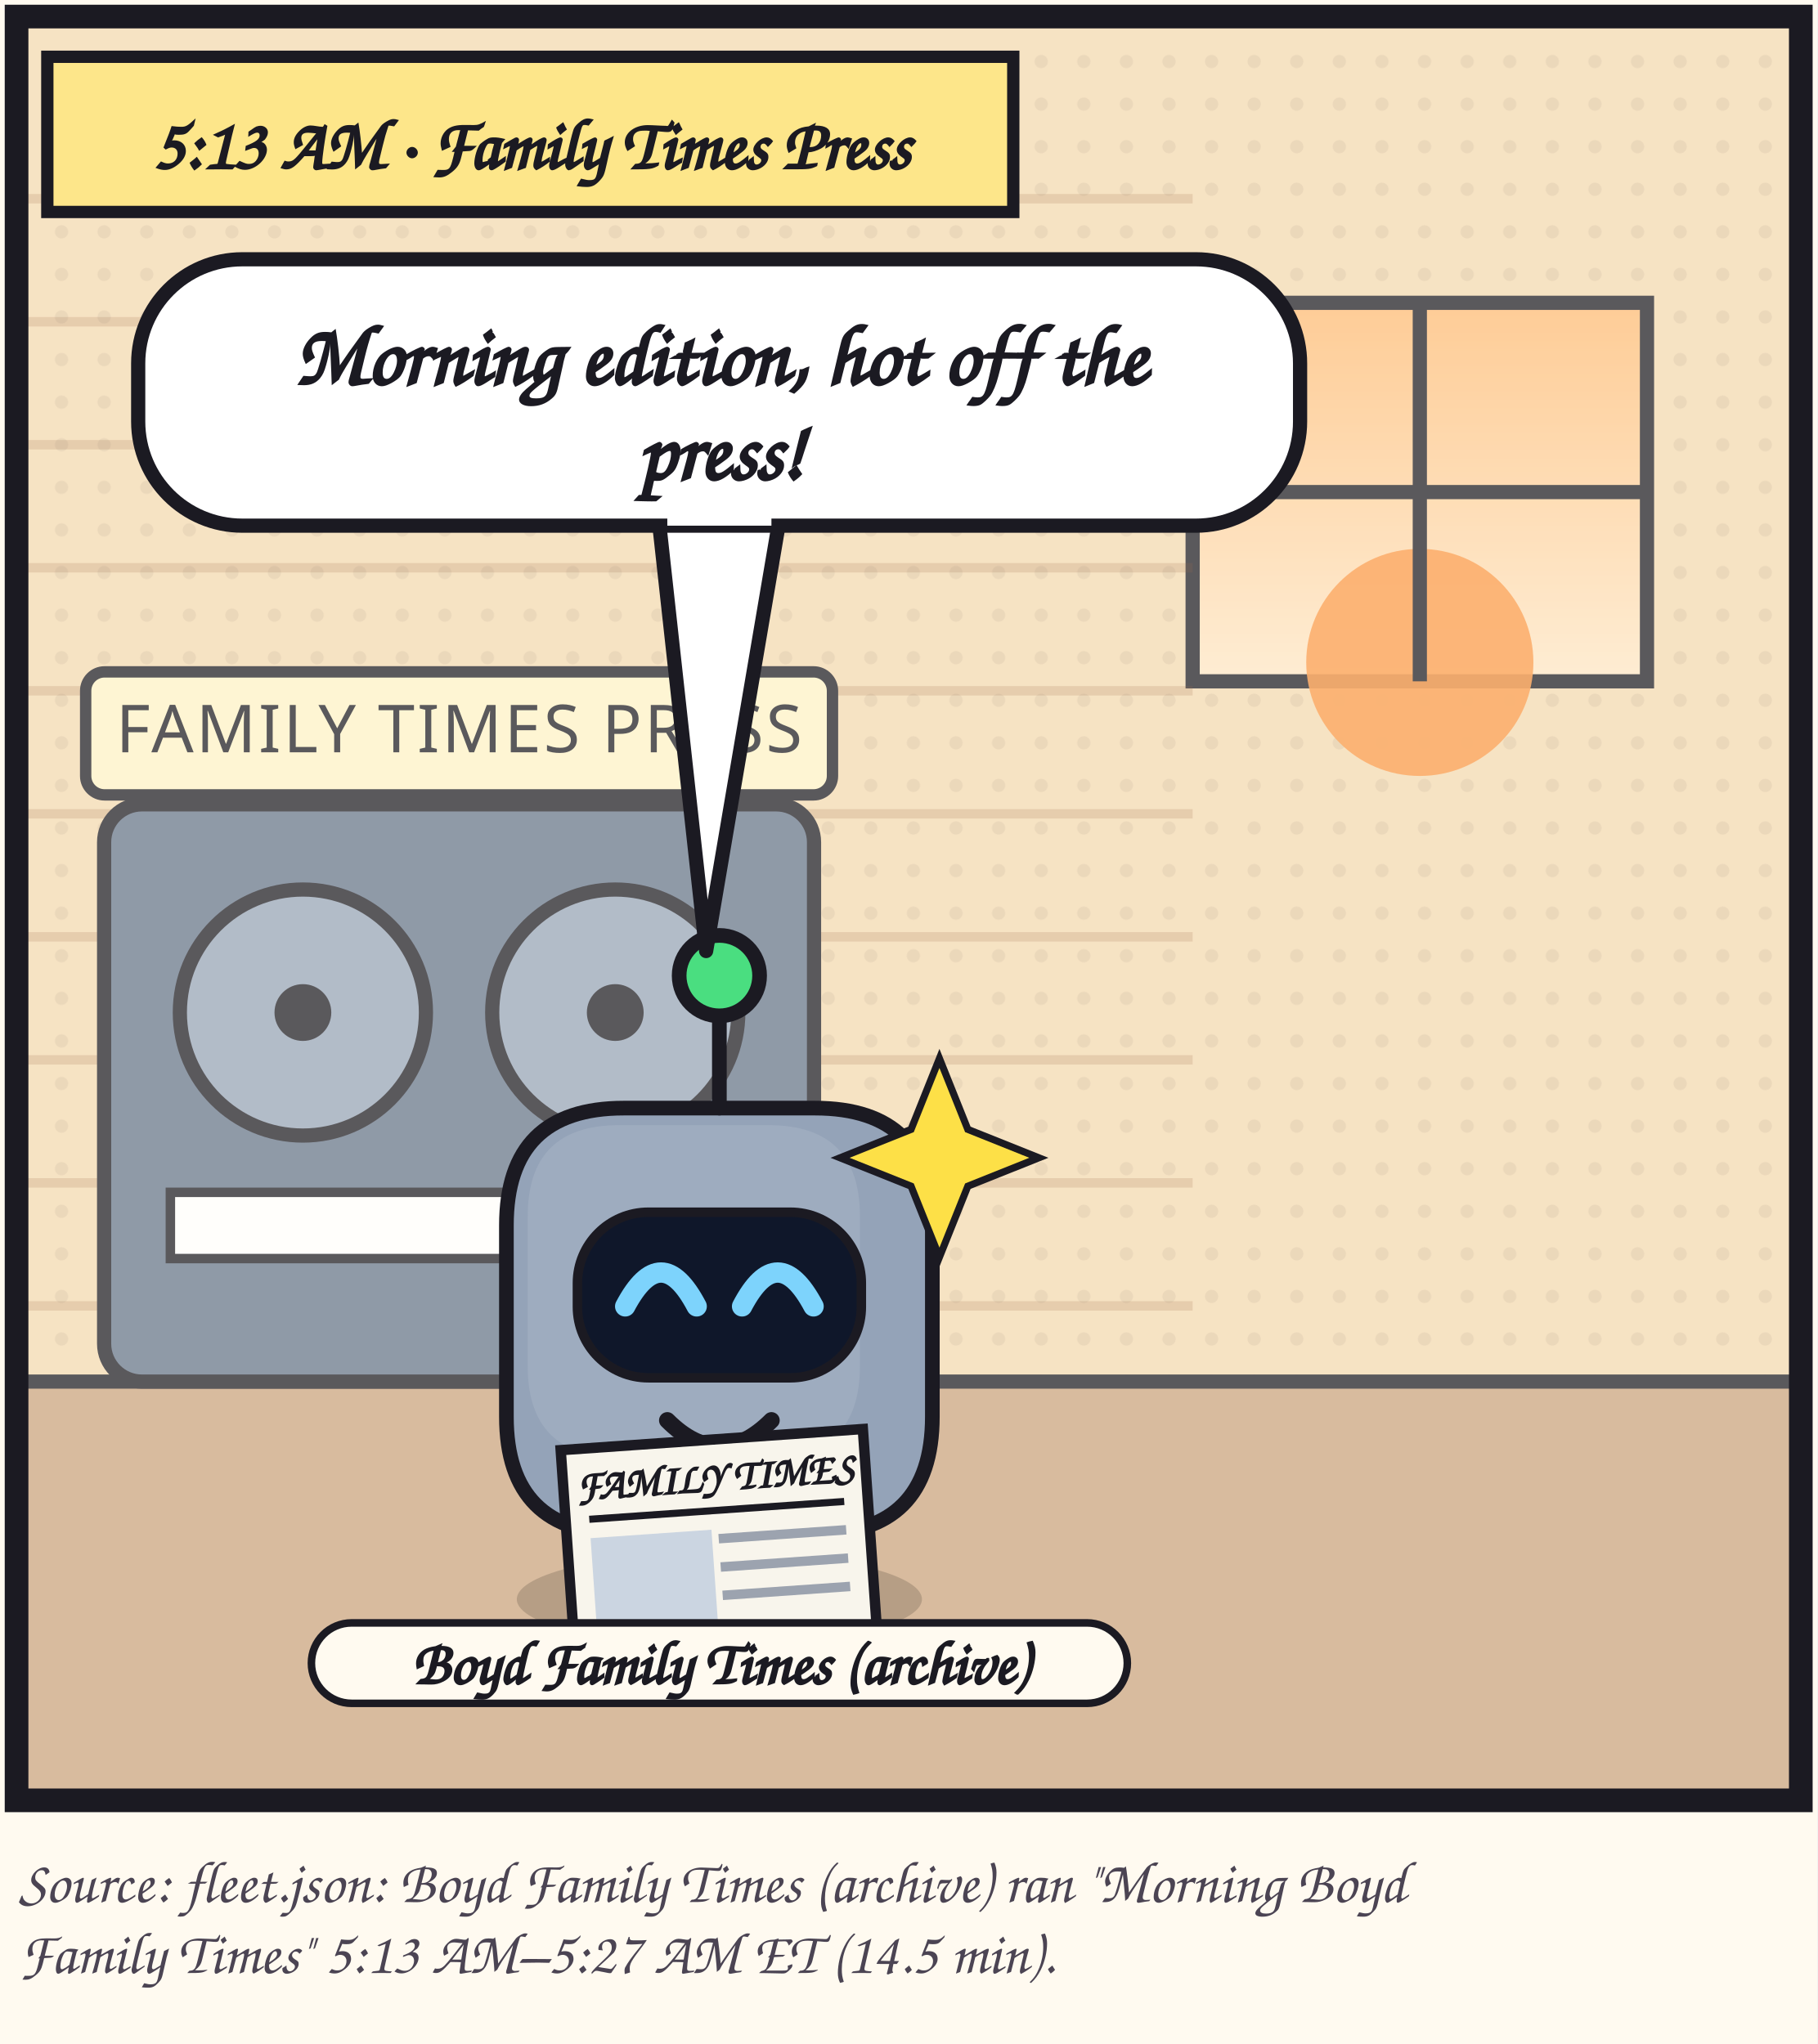
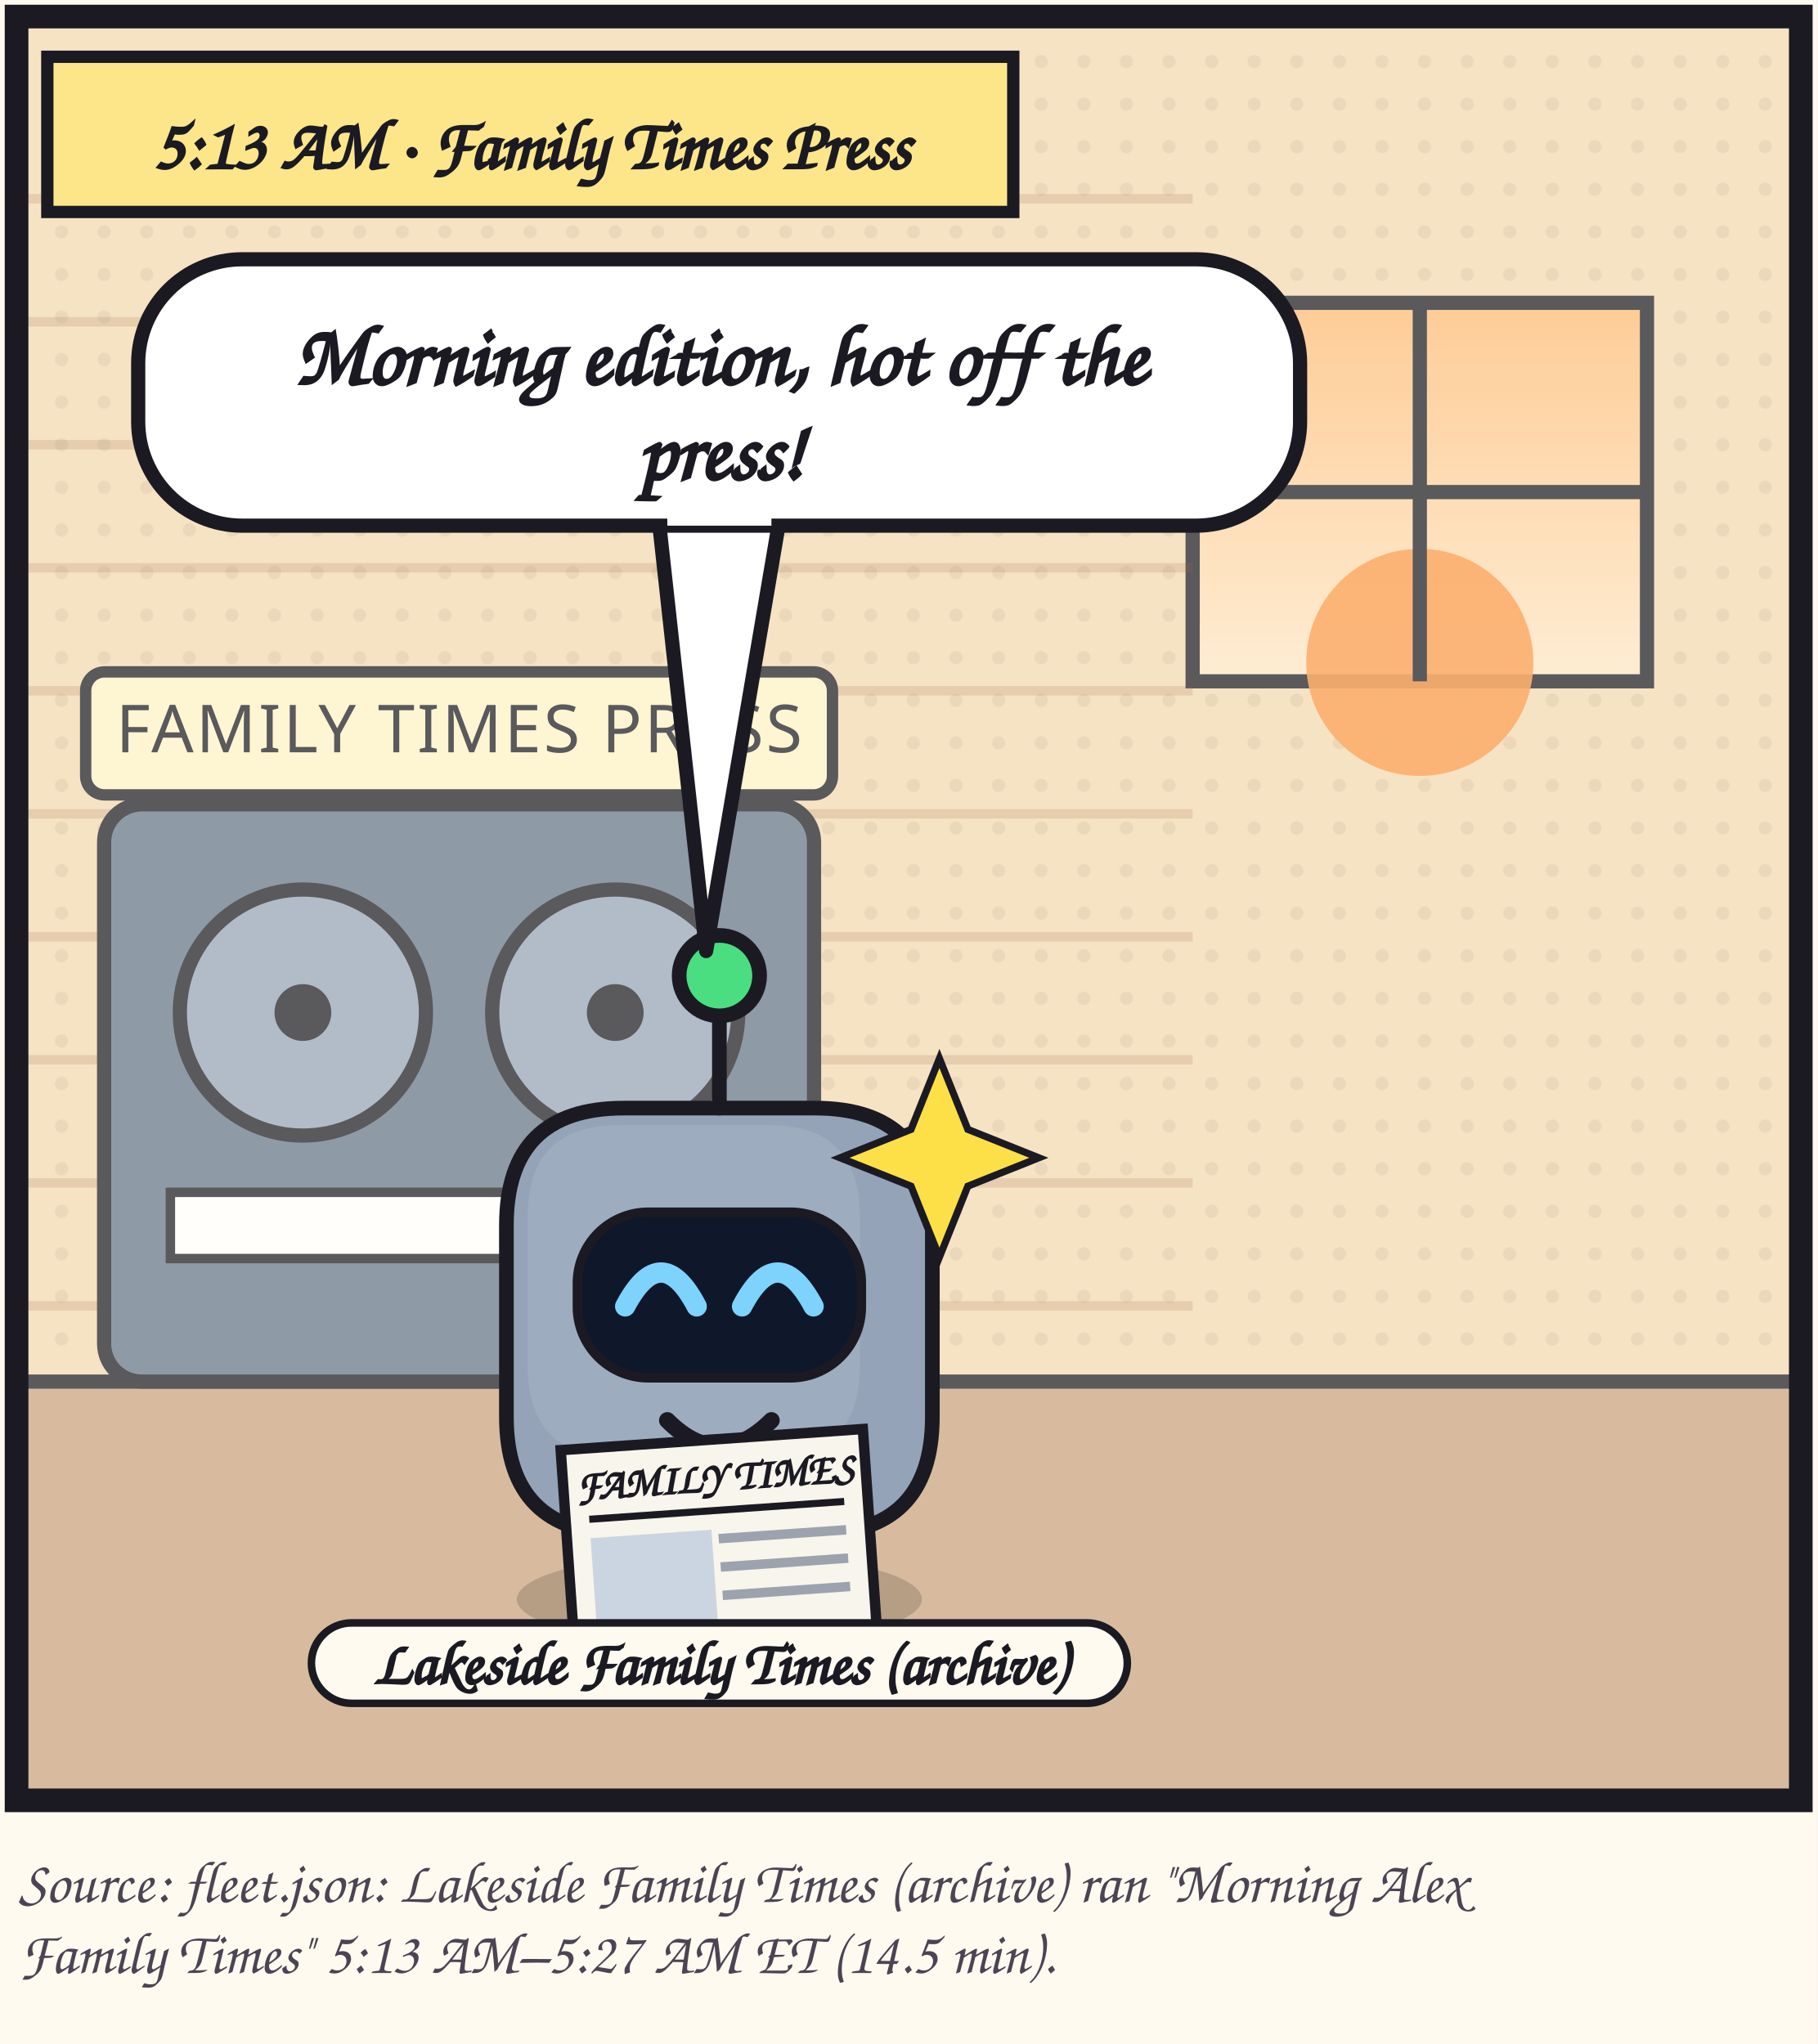
<svg xmlns="http://www.w3.org/2000/svg" width="384" height="432" viewBox="-2 -2 384 432">
  <style>
.bub{font-family:'Comic Neue','Comic Sans MS',cursive;font-weight:700;fill:#1b1a22}
.cap{font-family:'Comic Neue','Comic Sans MS',cursive;font-weight:700;fill:#1b1a22}
.tag{font-family:'Comic Neue',cursive;font-weight:700;font-size:13px;fill:#1b1a22}
.tiny{font-family:'Comic Neue',cursive;font-weight:700;font-size:9px;fill:#1b1a22}
.sign{font-family:'Bangers','Impact',sans-serif;letter-spacing:.5px;fill:#1b1a22}
.chalk{font-family:'Comic Neue',cursive;font-weight:700;fill:#f0fdf4}
.sfx{font-family:'Bangers','Impact',sans-serif;stroke:#1b1a22;stroke-width:2.2px;paint-order:stroke;letter-spacing:1px}
.zzz{font-family:'Bangers','Impact',sans-serif;fill:#6366f1;stroke:#1b1a22;stroke-width:1.4px;paint-order:stroke}
.title{font-family:'Bangers','Impact',sans-serif;letter-spacing:1.5px}
.src{font-family:'Comic Neue',cursive;font-size:12.5px;fill:#4b4453}
.srcb{font-family:'Comic Neue',cursive;font-weight:700;font-size:12.5px;fill:#1b1a22}
</style>
  <rect x="-2" y="-2" width="384" height="432" fill="#fffaf0" />
  <defs>
    <linearGradient id="skydaily-2026-09-14-solo0" x1="0" y1="0" x2="0" y2="1">
      <stop offset="0" stop-color="#fdba74" />
      <stop offset="1" stop-color="#fde7c8" />
    </linearGradient>
    <clipPath id="clipdaily-2026-09-14-solo0">
      <rect width="380" height="380" />
    </clipPath>
  </defs>
  <g clip-path="url(#clipdaily-2026-09-14-solo0)">
    <rect width="380" height="380" fill="#f3d9b1" />
    <pattern id="dotsdaily-2026-09-14-solo0" width="9" height="9" patternUnits="userSpaceOnUse">
      <circle cx="2" cy="2" r="1.4" fill="rgba(0,0,0,.07)" />
    </pattern>
    <rect width="380" height="380" fill="url(#dotsdaily-2026-09-14-solo0)" />
    <rect y="290" width="380" height="90" fill="#c9a27e" />
    <path d="M0,290 H380" stroke="#1b1a22" stroke-width="3" />
    <rect x="250" y="62" width="96" height="80" fill="url(#skydaily-2026-09-14-solo0)" stroke="#1b1a22" stroke-width="3" />
    <circle cx="298.0" cy="138.0" r="24.0" fill="#fb923c" opacity=".9" />
    <path d="M298.0,62 V142 M250,102.0 H346" stroke="#1b1a22" stroke-width="3" />
    <path d="M0,40 H250" stroke="rgba(120,53,15,.18)" stroke-width="2" />
    <path d="M0,66 H250" stroke="rgba(120,53,15,.18)" stroke-width="2" />
    <path d="M0,92 H250" stroke="rgba(120,53,15,.18)" stroke-width="2" />
    <path d="M0,118 H250" stroke="rgba(120,53,15,.18)" stroke-width="2" />
    <path d="M0,144 H250" stroke="rgba(120,53,15,.18)" stroke-width="2" />
    <path d="M0,170 H250" stroke="rgba(120,53,15,.18)" stroke-width="2" />
    <path d="M0,196 H250" stroke="rgba(120,53,15,.18)" stroke-width="2" />
    <path d="M0,222 H250" stroke="rgba(120,53,15,.18)" stroke-width="2" />
    <path d="M0,248 H250" stroke="rgba(120,53,15,.18)" stroke-width="2" />
    <path d="M0,274 H250" stroke="rgba(120,53,15,.18)" stroke-width="2" />
    <rect x="20" y="168" width="150" height="122" rx="8" fill="#64748b" stroke="#1b1a22" stroke-width="3" />
    <circle cx="62" cy="212" r="26" fill="#94a3b8" stroke="#1b1a22" stroke-width="3" />
    <circle cx="128" cy="212" r="26" fill="#94a3b8" stroke="#1b1a22" stroke-width="3" />
    <circle cx="62" cy="212" r="6" fill="#1b1a22" />
    <circle cx="128" cy="212" r="6" fill="#1b1a22" />
    <rect x="34" y="250" width="122" height="14" fill="#fff" stroke="#1b1a22" stroke-width="2" />
    <g>
      <rect x="16.1" y="140" width="157.8" height="26" rx="4" fill="#fef3c7" stroke="#1b1a22" stroke-width="2.4" />
      <text x="95" y="157" text-anchor="middle" class="sign" font-size="14">FAMILY TIMES PRESS</text>
    </g>
    <rect width="380" height="380" fill="#fffaf0" opacity=".28" />
    <g transform="translate(150,334)">
      <ellipse cx="0" cy="2" rx="42.8" ry="9.9" fill="rgba(0,0,0,.16)" />
      <path d="M-15,-21.8 V-1 M15,-21.8 V-1" stroke="#1b1a22" stroke-width="3.1" stroke-linejoin="round" stroke-linecap="round" fill="none" />
      <path d="M-26,-0.5 H-8 M8,-0.5 H26" stroke="#1b1a22" stroke-width="3.1" stroke-linejoin="round" stroke-linecap="round" fill="none" />
      <path d="M-41.4,-51.8 q5,25 25,30 M41.4,-51.8 q-5,25 -25,30" stroke="#1b1a22" stroke-width="3.1" stroke-linejoin="round" stroke-linecap="round" fill="none" />
      <g transform="translate(0,-56.8)">
        <path d="M-20.2,-45 H20.2 Q45,-45 45,-20.2 V20.2 Q45,45 20.2,45 H-20.2 Q-45,45 -45,20.2 V-20.2 Q-45,-45 -20.2,-45Z" fill="#94a3b8" stroke="#1b1a22" stroke-width="3.1" stroke-linejoin="round" stroke-linecap="round" />
        <path d="M-15.8,-35.1 H15.8 Q35.1,-35.1 35.1,-15.8 V15.8 Q35.1,35.1 15.8,35.1 H-15.8 Q-35.1,35.1 -35.1,15.8 V-15.8 Q-35.1,-35.1 -15.8,-35.1Z" fill="#b1bccb" opacity=".35" transform="translate(-5.4,-6.3)" />
        <path d="M0,-45 V-67.5" stroke="#1b1a22" stroke-width="3.1" stroke-linejoin="round" stroke-linecap="round" />
        <circle cx="0" cy="-73" r="8.5" fill="#4ade80" stroke="#1b1a22" stroke-width="3.1" stroke-linejoin="round" stroke-linecap="round" />
        <rect x="-30" y="-23" width="60" height="35" rx="15" fill="#0f172a" stroke="#1b1a22" stroke-width="2" />
        <g transform="translate(0,-6)">
          <path d="M-19.9,2.9 Q-12.3,-11.4 -4.8,2.9" fill="none" stroke="#7dd3fc" stroke-width="4.3" stroke-linecap="round" />
          <path d="M4.8,2.9 Q12.3,-11.4 19.9,2.9" fill="none" stroke="#7dd3fc" stroke-width="4.3" stroke-linecap="round" />
        </g>
        <path d="M-11,21 Q0,32 11,21" fill="none" stroke="#1b1a22" stroke-width="3.5" stroke-linecap="round" />
        <path d="M40.5,-40.5 l6,-15 l6,15 l15,6 l-15,6 l-6,15 l-6,-15 l-15,-6z" fill="#fde047" stroke="#1b1a22" stroke-width="1.5" />
      </g>
      <g transform="translate(0,-21.8)">
        <g transform="rotate(-4 0 13)">
          <rect x="-32" y="-10" width="64" height="46" fill="#f8f5ec" stroke="#1b1a22" stroke-width="2.2" />
          <text x="0" y="1" text-anchor="middle" class="tiny" font-size="8">FAMILY TIMES</text>
          <path d="M-27,5 H27" stroke="#1b1a22" stroke-width="1.5" />
          <rect x="-27" y="9" width="25.6" height="21" fill="#cbd5e1" />
          <path d="M0,11 H27" stroke="#9ca3af" stroke-width="2" />
          <path d="M0,17 H27" stroke="#9ca3af" stroke-width="2" />
          <path d="M0,23 H27" stroke="#9ca3af" stroke-width="2" />
        </g>
      </g>
    </g>
    <g>
      <rect x="63.8" y="341" width="172.4" height="17" rx="8.5" fill="#fffaf0" stroke="#1b1a22" stroke-width="1.6" />
-       <text x="150" y="354" text-anchor="middle" class="tag">Boyd Family Times (archive)</text>
+       <text x="150" y="354" text-anchor="middle" class="tag">Lakeside Family Times (archive)</text>
    </g>
    <rect x="8" y="10" width="204.1" height="32.8" fill="#fde68a" stroke="#1b1a22" stroke-width="2.6" />
    <text x="110.1" y="33.8" text-anchor="middle" class="cap" font-size="15">5:13 AM · Family Times Press</text>
    <path d="M137,106.1 L147.2,199 L163,106.1" fill="#ffffff" stroke="#1b1a22" stroke-width="3" stroke-linejoin="round" />
    <rect x="27.2" y="52.8" width="245.5" height="56.3" rx="22" fill="#ffffff" stroke="#1b1a22" stroke-width="3" />
    <path d="M139,107.1 H161" stroke="#ffffff" stroke-width="4" />
    <text x="150" y="79.4" text-anchor="middle" class="bub" font-size="18">Morning edition, hot off the</text>
    <text x="150" y="99.5" text-anchor="middle" class="bub" font-size="18">press!</text>
  </g>
  <rect x="1.5" y="1.5" width="377" height="377" fill="none" stroke="#1b1a22" stroke-width="5" />
-   <text x="2" y="400" class="src">Source: fleet.json: Boyd Family Times (archive) ran "Morning Boyd</text>
+   <text x="2" y="400" class="src">Source: fleet.json: Lakeside Family Times (archive) ran "Morning Alex</text>
  <text x="2" y="415" class="src">Family Times" 5:13 AM–5:27 AM ET (14.5 min).</text>
</svg>
